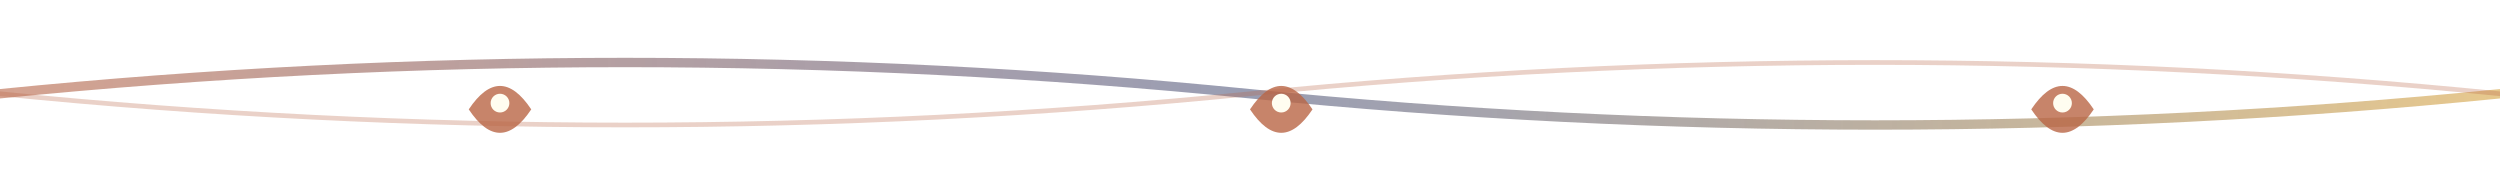
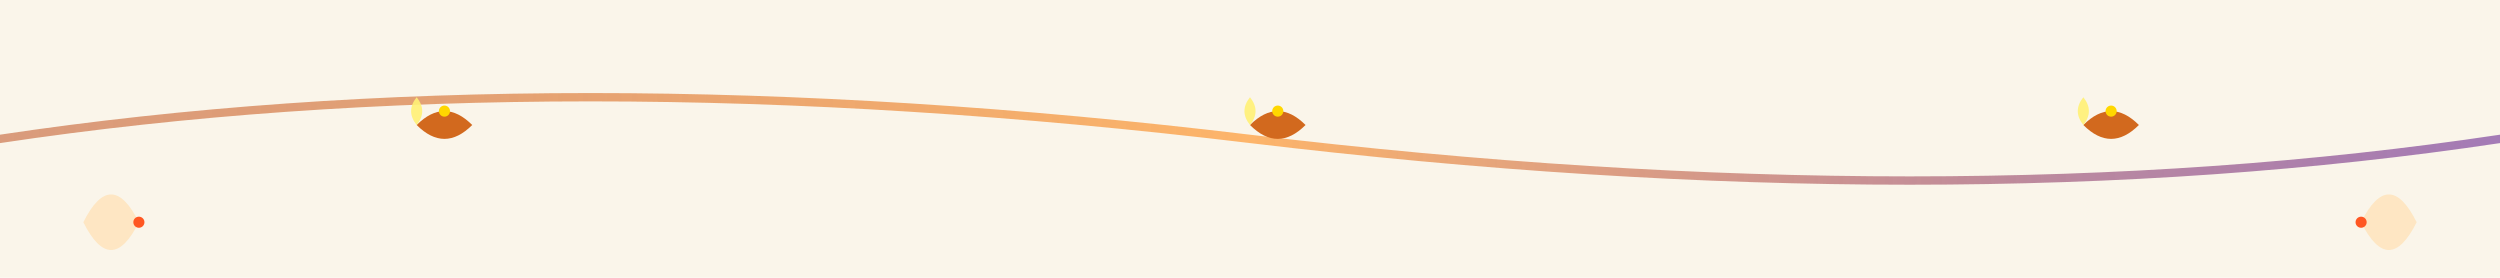
- <svg xmlns="http://www.w3.org/2000/svg" width="100%" height="60" viewBox="0 0 800 60" preserveAspectRatio="none">
+ <svg xmlns="http://www.w3.org/2000/svg" width="900" height="100" viewBox="0 0 900 100">
  <defs>
-     <linearGradient id="dividerGrad" x1="0%" y1="0%" x2="100%" y2="0%">
-       <stop offset="0%" style="stop-color:#B96545;stop-opacity:0.6" />
-       <stop offset="50%" style="stop-color:#343C67;stop-opacity:0.5" />
-       <stop offset="100%" style="stop-color:#D8A441;stop-opacity:0.6" />
+     <linearGradient id="divGrad" x1="0%" y1="0%" x2="100%" y2="0%">
+       <stop offset="0%" style="stop-color:#B7410E;stop-opacity:0.5" />
+       <stop offset="50%" style="stop-color:#FF9933;stop-opacity:0.7" />
+       <stop offset="100%" style="stop-color:#4B0082;stop-opacity:0.5" />
    </linearGradient>
  </defs>
-   <path d="M0,30 Q200,10 400,30 T800,30" fill="none" stroke="url(#dividerGrad)" stroke-width="3" stroke-linecap="round" />
-   <path d="M0,30 Q200,50 400,30 T800,30" fill="none" stroke="#B96545" stroke-width="1.5" stroke-linecap="round" opacity="0.3" />
-   <g transform="translate(150, 15)">
-     <path d="M0,20 Q10,5 20,20 Q10,35 0,20 Z" fill="#B96545" opacity="0.8" />
-     <circle cx="10" cy="18" r="3" fill="#FFFDF0" />
+   <rect width="900" height="100" fill="#FAF5EA" />
+   <path d="M0,50 Q200,20 450,50 T900,50" fill="none" stroke="url(#divGrad)" stroke-width="3" stroke-linecap="round" />
+   <g transform="translate(150, 30)">
+     <path d="M0,15 Q10,5 20,15 Q10,25 0,15 Z" fill="#D2691E" />
+     <path d="M0,15 Q-4,10 0,5 Q4,10 0,15 Z" fill="#FFF176" opacity="0.9">
+       <animate attributeName="d" values="M0,15 Q-4,10 0,5 Q4,10 0,15 Z; M0,15 Q-3,9 0,-1 Q3,9 0,15 Z; M0,15 Q-4,10 0,5 Q4,10 0,15 Z" dur="3s" repeatCount="indefinite" />
+     </path>
+     <circle cx="10" cy="10" r="2" fill="#FFD700" />
  </g>
-   <g transform="translate(400, 15)">
-     <path d="M0,20 Q10,5 20,20 Q10,35 0,20 Z" fill="#B96545" opacity="0.8" />
-     <circle cx="10" cy="18" r="3" fill="#FFFDF0" />
+   <g transform="translate(450, 30)">
+     <path d="M0,15 Q10,5 20,15 Q10,25 0,15 Z" fill="#D2691E" />
+     <path d="M0,15 Q-4,10 0,5 Q4,10 0,15 Z" fill="#FFF176" opacity="0.9">
+       <animate attributeName="d" values="M0,15 Q-4,10 0,5 Q4,10 0,15 Z; M0,15 Q-3,9 0,-1 Q3,9 0,15 Z; M0,15 Q-4,10 0,5 Q4,10 0,15 Z" dur="2.5s" repeatCount="indefinite" />
+     </path>
+     <circle cx="10" cy="10" r="2" fill="#FFD700" />
  </g>
-   <g transform="translate(650, 15)">
-     <path d="M0,20 Q10,5 20,20 Q10,35 0,20 Z" fill="#B96545" opacity="0.8" />
-     <circle cx="10" cy="18" r="3" fill="#FFFDF0" />
+   <g transform="translate(750, 30)">
+     <path d="M0,15 Q10,5 20,15 Q10,25 0,15 Z" fill="#D2691E" />
+     <path d="M0,15 Q-4,10 0,5 Q4,10 0,15 Z" fill="#FFF176" opacity="0.9">
+       <animate attributeName="d" values="M0,15 Q-4,10 0,5 Q4,10 0,15 Z; M0,15 Q-3,9 0,-1 Q3,9 0,15 Z; M0,15 Q-4,10 0,5 Q4,10 0,15 Z" dur="3s" repeatCount="indefinite" />
+     </path>
+     <circle cx="10" cy="10" r="2" fill="#FFD700" />
  </g>
+   <path d="M50,80 Q40,60 30,80 Q40,100 50,80 Z" fill="#FFE0B2" opacity="0.7" />
+   <circle cx="50" cy="80" r="2" fill="#FF5722" />
+   <path d="M850,80 Q860,60 870,80 Q860,100 850,80 Z" fill="#FFE0B2" opacity="0.7" />
+   <circle cx="850" cy="80" r="2" fill="#FF5722" />
</svg>
